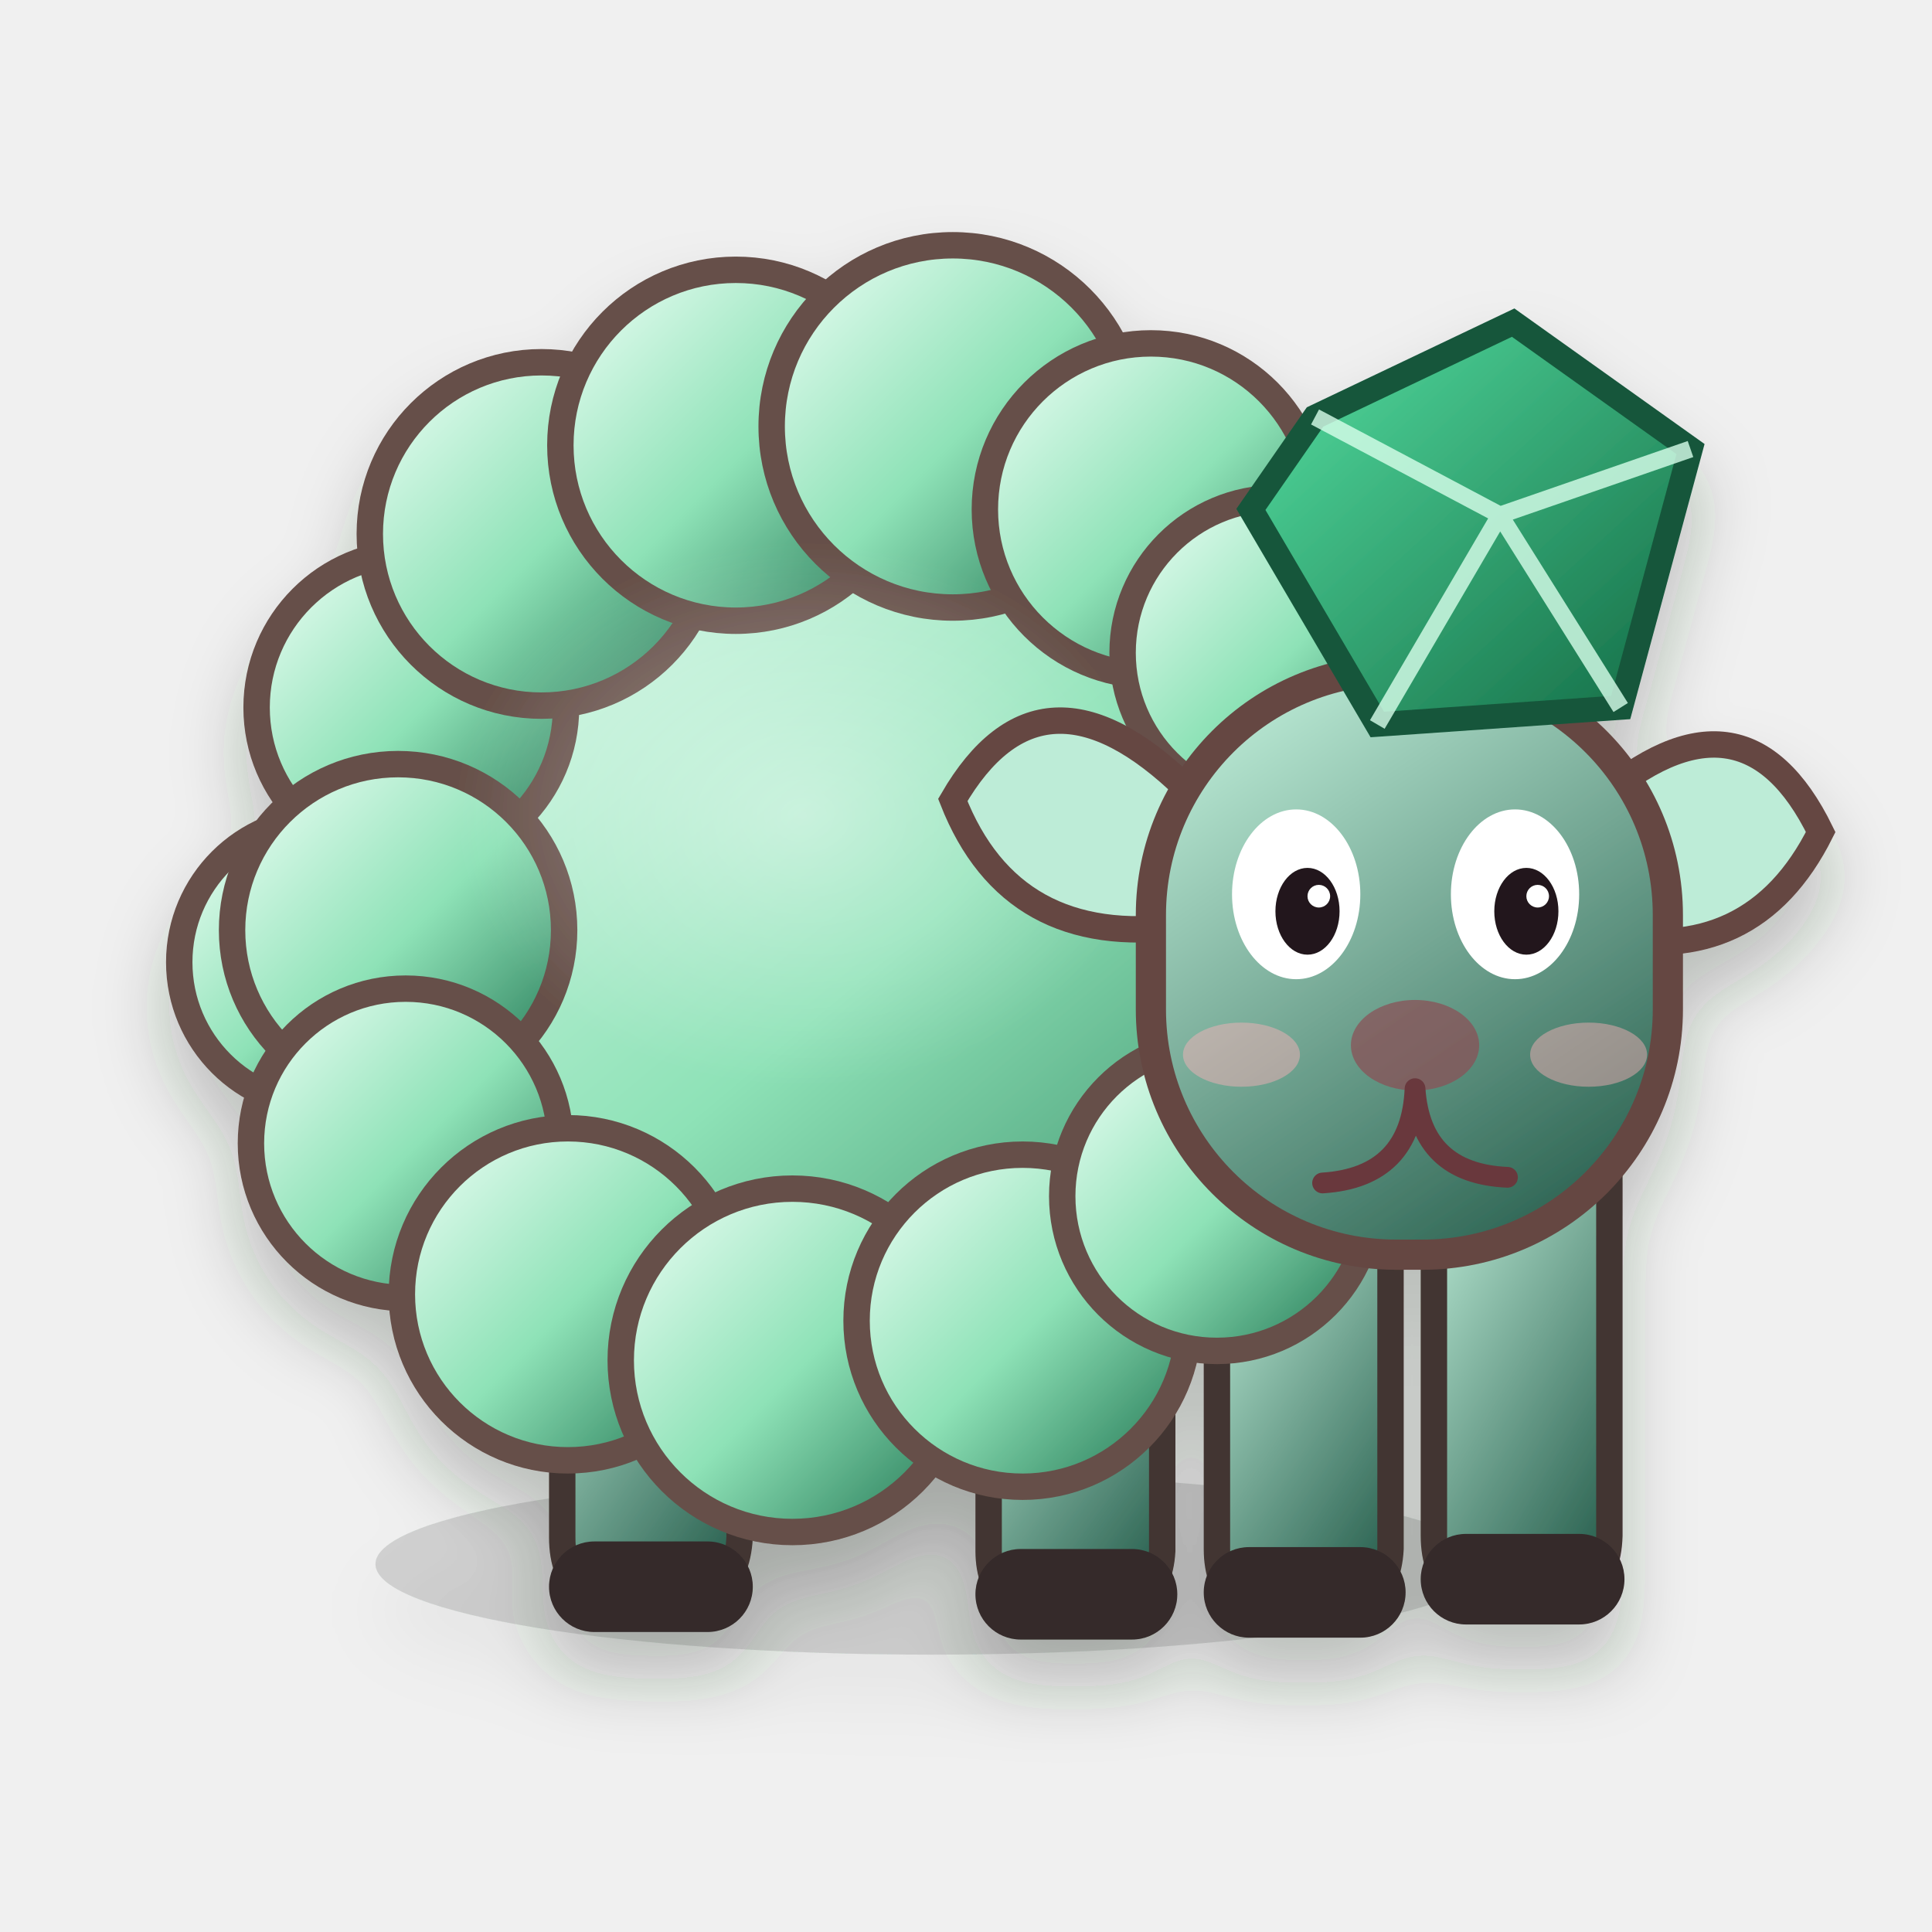
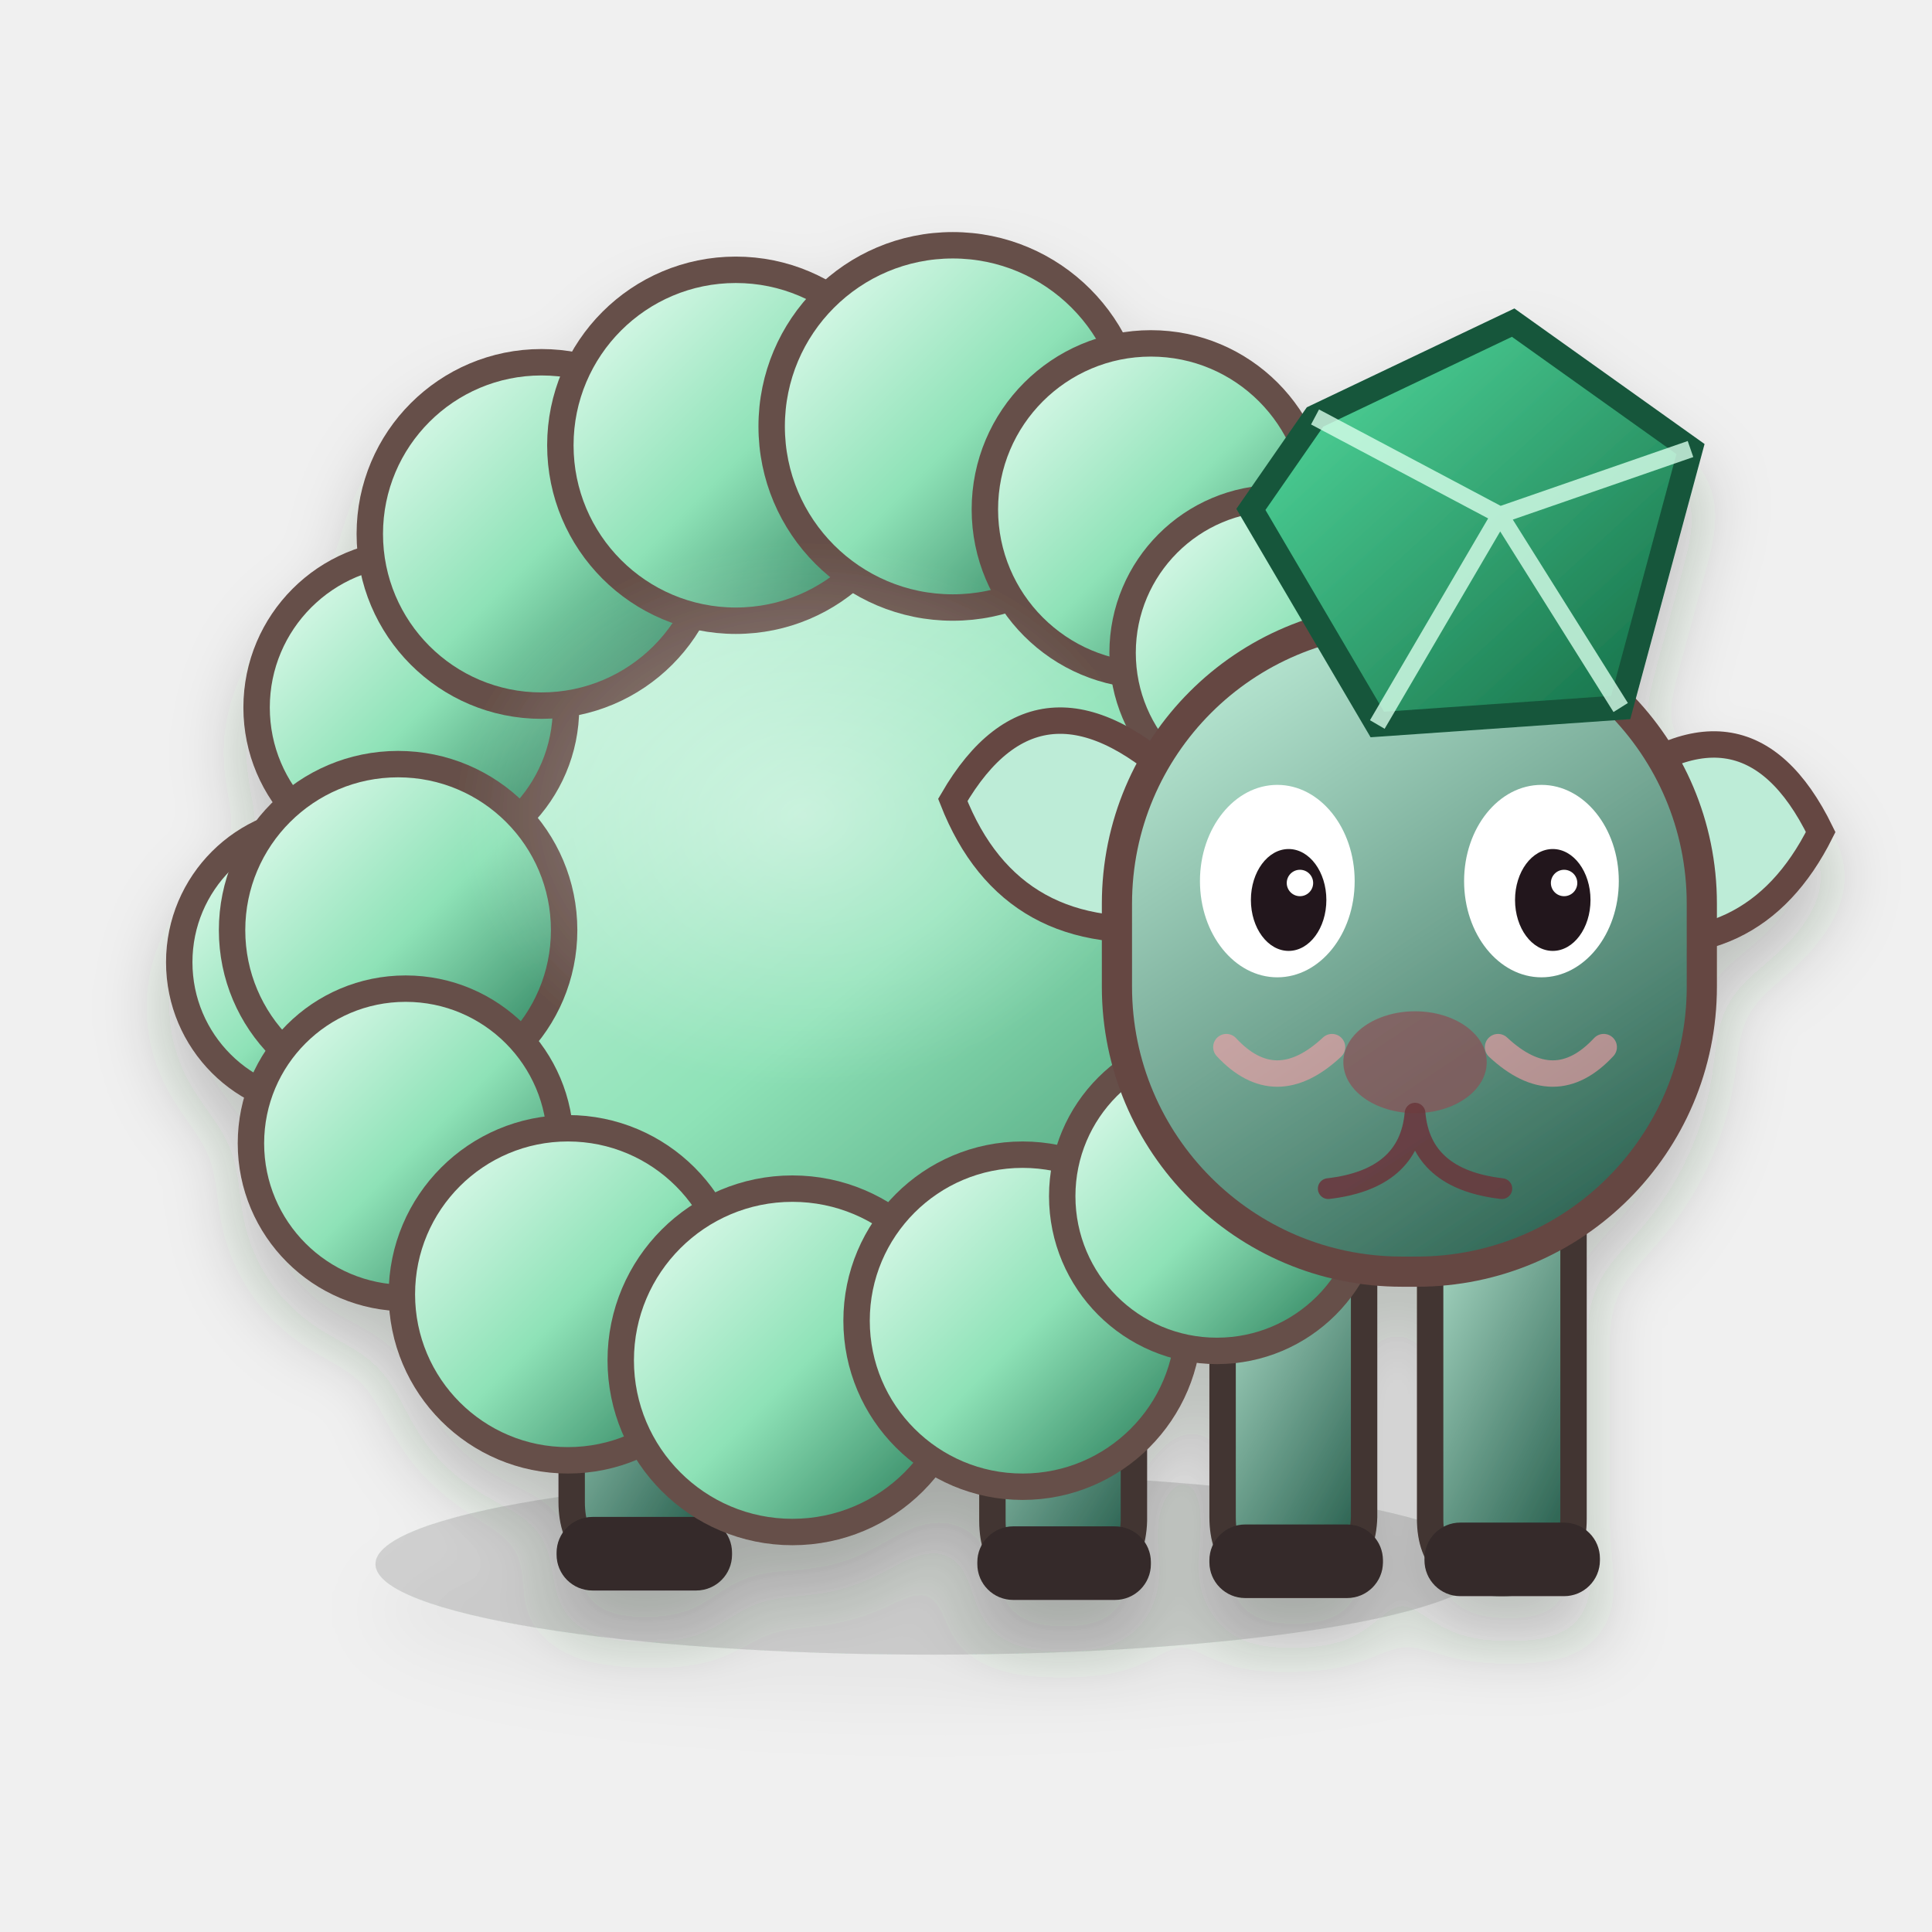
<svg xmlns="http://www.w3.org/2000/svg" width="1024" height="1024" viewBox="0 0 1024 1024" role="img" aria-labelledby="title-11">
  <defs>
    <linearGradient id="fur" x1="0" y1="0" x2="1" y2="1">
      <stop stop-color="#effff7" />
      <stop offset=".52" stop-color="#8ee2b7" />
      <stop offset="1" stop-color="#1d704e" />
    </linearGradient>
    <linearGradient id="face" x1=".2" y1="0" x2=".8" y2="1">
      <stop stop-color="#bdecd7" />
      <stop offset="1" stop-color="#285f4e" />
    </linearGradient>
    <linearGradient id="accent" x1="0" y1="0" x2="1" y2="1">
      <stop stop-color="#56e2a4" />
      <stop offset="1" stop-color="#126842" />
    </linearGradient>
    <linearGradient id="accent2" x1="0" y1="0" x2="0" y2="1">
      <stop stop-color="#126842" />
      <stop offset="1" stop-color="#56e2a4" />
    </linearGradient>
    <linearGradient id="rainbow">
      <stop stop-color="#ff6767" />
      <stop offset=".26" stop-color="#ffdc58" />
      <stop offset=".52" stop-color="#4dcf7b" />
      <stop offset=".76" stop-color="#5ba8ff" />
      <stop offset="1" stop-color="#cf76f4" />
    </linearGradient>
    <linearGradient id="aurora">
      <stop stop-color="#71f5e4" />
      <stop offset=".5" stop-color="#71bfff" />
      <stop offset="1" stop-color="#c181ff" />
    </linearGradient>
    <linearGradient id="galaxy">
      <stop stop-color="#151d4b" />
      <stop offset=".52" stop-color="#5441a8" />
      <stop offset="1" stop-color="#df65bc" />
    </linearGradient>
    <linearGradient id="ice" x1="0" y1="0" x2="1" y2="1">
      <stop stop-color="#fff" />
      <stop offset=".35" stop-color="#bcecff" />
      <stop offset=".7" stop-color="#8dbef7" />
      <stop offset="1" stop-color="#d7f8ff" />
    </linearGradient>
    <linearGradient id="nzstripe">
      <stop stop-color="#101820" />
      <stop offset=".45" stop-color="#101820" />
      <stop offset=".46" stop-color="#f6d35d" />
      <stop offset=".66" stop-color="#f6d35d" />
      <stop offset=".67" stop-color="#4eaa70" />
    </linearGradient>
    <radialGradient id="shine">
      <stop stop-color="#fff" stop-opacity=".75" />
      <stop offset="1" stop-color="#fff" stop-opacity="0" />
    </radialGradient>
    <filter id="shadow" x="-25%" y="-25%" width="150%" height="165%">
      <feDropShadow dx="0" dy="24" stdDeviation="18" flood-color="#243127" flood-opacity=".25" />
    </filter>
+     <style>
+       .sheep-body { transform-box: fill-box; transform-origin: 50% 100%; }
+       .sheep-body { animation: bodyFloat 1.15s ease-in-out infinite; }
+       .sheep-ear-left, .sheep-ear-right { transform-box: fill-box; transform-origin: 50% 100%; }
+       .sheep-ear-left { animation: earLeft 2.8s ease-in-out infinite; }
+       .sheep-ear-right { animation: earRight 3.1s ease-in-out infinite; }
+       .leg-front-a, .leg-back-a { transform-box: fill-box; transform-origin: 50% 8%; animation: legFront .58s ease-in-out infinite; }
+       .leg-front-b, .leg-back-b { transform-box: fill-box; transform-origin: 50% 8%; animation: legBack .58s ease-in-out infinite; animation-delay: 0.00s; }
+       .blink-line, .surprised-mouth { animation-delay: 1.70s; }
+       @keyframes bodyFloat { 0%, 100% { transform: translateY(0); } 45% { transform: translateY(-4px); } 70% { transform: translateY(1px); } }
+       @keyframes earLeft { 0%, 100% { transform: rotate(-7deg); } 48% { transform: rotate(3deg); } 56% { transform: rotate(-1deg); } }
+       @keyframes earRight { 0%, 100% { transform: rotate(8deg); } 52% { transform: rotate(-4deg); } 60% { transform: rotate(1deg); } }
+       @keyframes legFront { 0%, 100% { transform: rotate(7deg) translateY(0); } 45% { transform: rotate(-9deg) translateY(-4px); } 70% { transform: rotate(2deg) translateY(1px); } }
+       @keyframes legBack { 0%, 100% { transform: rotate(-8deg) translateY(0); } 45% { transform: rotate(9deg) translateY(-4px); } 70% { transform: rotate(-2deg) translateY(1px); } }
+     </style>
  </defs>
  <g filter="url(#shadow)">
    <ellipse cx="494" cy="829" rx="295" ry="48" fill="#243127" opacity=".16" />
    <g stroke="#433632" stroke-width="14" stroke-linejoin="round">
-       <path d="M298 630v185q0 39 46 39t48-39V640" fill="url(#face)" />
-       <path d="M524 653v169q0 37 45 37t47-37V649" fill="url(#face)" />
-       <path d="M645 638v183q0 38 45 38t47-38V629" fill="url(#face)" />
-       <path d="M760 607v207q0 39 46 39t47-39V591" fill="url(#face)" />
+       <g class="leg-front-a">
+         <path d="M303 620v176q0 34 37 34t38-34V626" fill="url(#face)" />
+       </g>
+       <g class="leg-back-a">
+         <path d="M526 638v168q0 34 37 34t38-34V638" fill="url(#face)" />
+       </g>
+       <g class="leg-front-b">
+         <path d="M648 625v179q0 34 37 34t38-34V617" fill="url(#face)" />
+       </g>
+       <g class="leg-back-b">
+         <path d="M758 600v205q0 34 38 34t38-34V586" fill="url(#face)" />
+       </g>
    </g>
    <g fill="#342b2b">
-       <rect x="291" y="817" width="108" height="48" rx="24" />
-       <rect x="517" y="821" width="107" height="48" rx="24" />
-       <rect x="638" y="820" width="107" height="48" rx="24" />
-       <rect x="753" y="813" width="108" height="48" rx="24" />
+       <rect x="295" y="804" width="93" height="39" rx="19" />
+       <rect x="518" y="809" width="92" height="39" rx="19" />
+       <rect x="641" y="808" width="92" height="39" rx="19" />
+       <rect x="755" y="807" width="93" height="39" rx="19" />
    </g>
-     <circle cx="171" cy="510" r="76" fill="url(#fur)" stroke="#665049" stroke-width="14" />
-     <ellipse cx="448" cy="505" rx="290" ry="244" fill="url(#fur)" stroke="#665049" stroke-width="16" />
-     <g fill="url(#fur)" stroke="#665049" stroke-width="14">
-       <circle cx="218" cy="375" r="82" />
-       <circle cx="287" cy="283" r="91" />
-       <circle cx="390" cy="236" r="93" />
-       <circle cx="505" cy="226" r="96" />
-       <circle cx="610" cy="270" r="88" />
-       <circle cx="677" cy="346" r="82" />
-       <circle cx="211" cy="493" r="88" />
-       <circle cx="215" cy="606" r="82" />
-       <circle cx="301" cy="686" r="88" />
-       <circle cx="420" cy="721" r="91" />
-       <circle cx="542" cy="700" r="88" />
-       <circle cx="645" cy="634" r="82" />
+     <g class="sheep-body">
+       <circle cx="171" cy="510" r="76" fill="url(#fur)" stroke="#665049" stroke-width="14" />
+       <ellipse cx="448" cy="505" rx="290" ry="244" fill="url(#fur)" stroke="#665049" stroke-width="16" />
+       <g fill="url(#fur)" stroke="#665049" stroke-width="14">
+         <circle cx="218" cy="375" r="82" />
+         <circle cx="287" cy="283" r="91" />
+         <circle cx="390" cy="236" r="93" />
+         <circle cx="505" cy="226" r="96" />
+         <circle cx="610" cy="270" r="88" />
+         <circle cx="677" cy="346" r="82" />
+         <circle cx="211" cy="493" r="88" />
+         <circle cx="215" cy="606" r="82" />
+         <circle cx="301" cy="686" r="88" />
+         <circle cx="420" cy="721" r="91" />
+         <circle cx="542" cy="700" r="88" />
+         <circle cx="645" cy="634" r="82" />
+       </g>
+       <ellipse cx="425" cy="432" rx="183" ry="145" fill="url(#shine)" opacity=".55" />
+       <path class="sheep-ear-left" d="M629 418q-77-75-124 6 31 79 121 67z" fill="#bdecd7" stroke="#654743" stroke-width="14" />
+       <path class="sheep-ear-right" d="M846 425q78-68 119 16-36 72-116 55z" fill="#bdecd7" stroke="#654743" stroke-width="14" />
+       <rect x="592" y="328" width="310" height="346" rx="151" fill="url(#face)" stroke="#654743" stroke-width="16" />
+       <ellipse cx="677" cy="467" rx="41" ry="51" fill="#fff" />
+       <ellipse cx="817" cy="467" rx="41" ry="51" fill="#fff" />
+       <ellipse cx="683" cy="477" rx="20" ry="27" fill="#21191b">
+         <animate attributeName="cx" values="683;690;683;677;683" dur="3.7s" repeatCount="indefinite" />
+       </ellipse>
+       <ellipse cx="823" cy="477" rx="20" ry="27" fill="#21191b">
+         <animate attributeName="cx" values="823;830;823;817;823" dur="3.7s" repeatCount="indefinite" />
+       </ellipse>
+       <circle cx="689" cy="468" r="7" fill="#fff" />
+       <circle cx="829" cy="468" r="7" fill="#fff" />
+       <path class="blink-line" d="M641 477q36 24 72 0M781 477q36 24 72 0" fill="none" stroke="#285f4e" stroke-width="14" stroke-linecap="round" opacity="0">
+         <animate attributeName="opacity" values="0;0;1;1;0;0" keyTimes="0;.39;.43;.48;.53;1" dur="4.9s" repeatCount="indefinite" />
+       </path>
+       <ellipse cx="750" cy="563" rx="38" ry="27" fill="#8b4f56" opacity=".7" />
+       <path d="M750 590q-3 35-46 40m46-40q3 35 46 40" fill="none" stroke="#69383d" stroke-width="11" stroke-linecap="round" opacity=".88">
+         <animate attributeName="opacity" values=".88;.88;0;0;.88;.88" keyTimes="0;.39;.43;.48;.53;1" dur="5.9s" repeatCount="indefinite" />
+       </path>
+       <ellipse class="surprised-mouth" cx="750" cy="604" rx="25" ry="32" fill="#69383d" opacity="0">
+         <animate attributeName="opacity" values="0;0;1;1;0;0" keyTimes="0;.39;.43;.48;.53;1" dur="5.9s" repeatCount="indefinite" />
+       </ellipse>
+       <path d="M706 555q-30 28-56 0M794 555q30 28 56 0" fill="none" stroke="#ff9eaa" stroke-width="14" stroke-linecap="round" opacity=".58" />
+       <path d="M697 221l105-50 94 67-37 137-129 9-67-114z" fill="url(#accent)" stroke="#15573b" stroke-width="13" />
+       <path d="M697 221l98 52 101-35m-101 35-65 111m65-111 64 102" fill="none" stroke="#d8ffeb" stroke-width="9" opacity=".8" />
    </g>
-     <ellipse cx="425" cy="432" rx="183" ry="145" fill="url(#shine)" opacity=".55" />
-     <path d="M629 418q-77-75-124 6 31 79 121 67z" fill="#bdecd7" stroke="#654743" stroke-width="14" />
-     <path d="M846 425q78-68 119 16-36 72-116 55z" fill="#bdecd7" stroke="#654743" stroke-width="14" />
-     <rect x="610" y="355" width="274" height="310" rx="130" fill="url(#face)" stroke="#654743" stroke-width="16" />
-     <ellipse cx="687" cy="474" rx="34" ry="45" fill="#fff" />
-     <ellipse cx="803" cy="474" rx="34" ry="45" fill="#fff" />
-     <ellipse cx="693" cy="483" rx="17" ry="23" fill="#21191b" />
-     <ellipse cx="809" cy="483" rx="17" ry="23" fill="#21191b" />
-     <circle cx="699" cy="475" r="6" fill="#fff" />
-     <circle cx="815" cy="475" r="6" fill="#fff" />
-     <ellipse cx="750" cy="554" rx="34" ry="24" fill="#8b4f56" opacity=".72" />
-     <path d="M750 577q-2 47-49 50m49-50q3 45 49 47" fill="none" stroke="#69383d" stroke-width="11" stroke-linecap="round" />
-     <ellipse cx="658" cy="559" rx="31" ry="17" fill="#ffb1bb" opacity=".45" />
-     <ellipse cx="842" cy="559" rx="31" ry="17" fill="#ffb1bb" opacity=".45" />
-     <path d="M697 221l105-50 94 67-37 137-129 9-67-114z" fill="url(#accent)" stroke="#15573b" stroke-width="13" />
-     <path d="M697 221l98 52 101-35m-101 35-65 111m65-111 64 102" fill="none" stroke="#d8ffeb" stroke-width="9" opacity=".8" />
  </g>
</svg>
